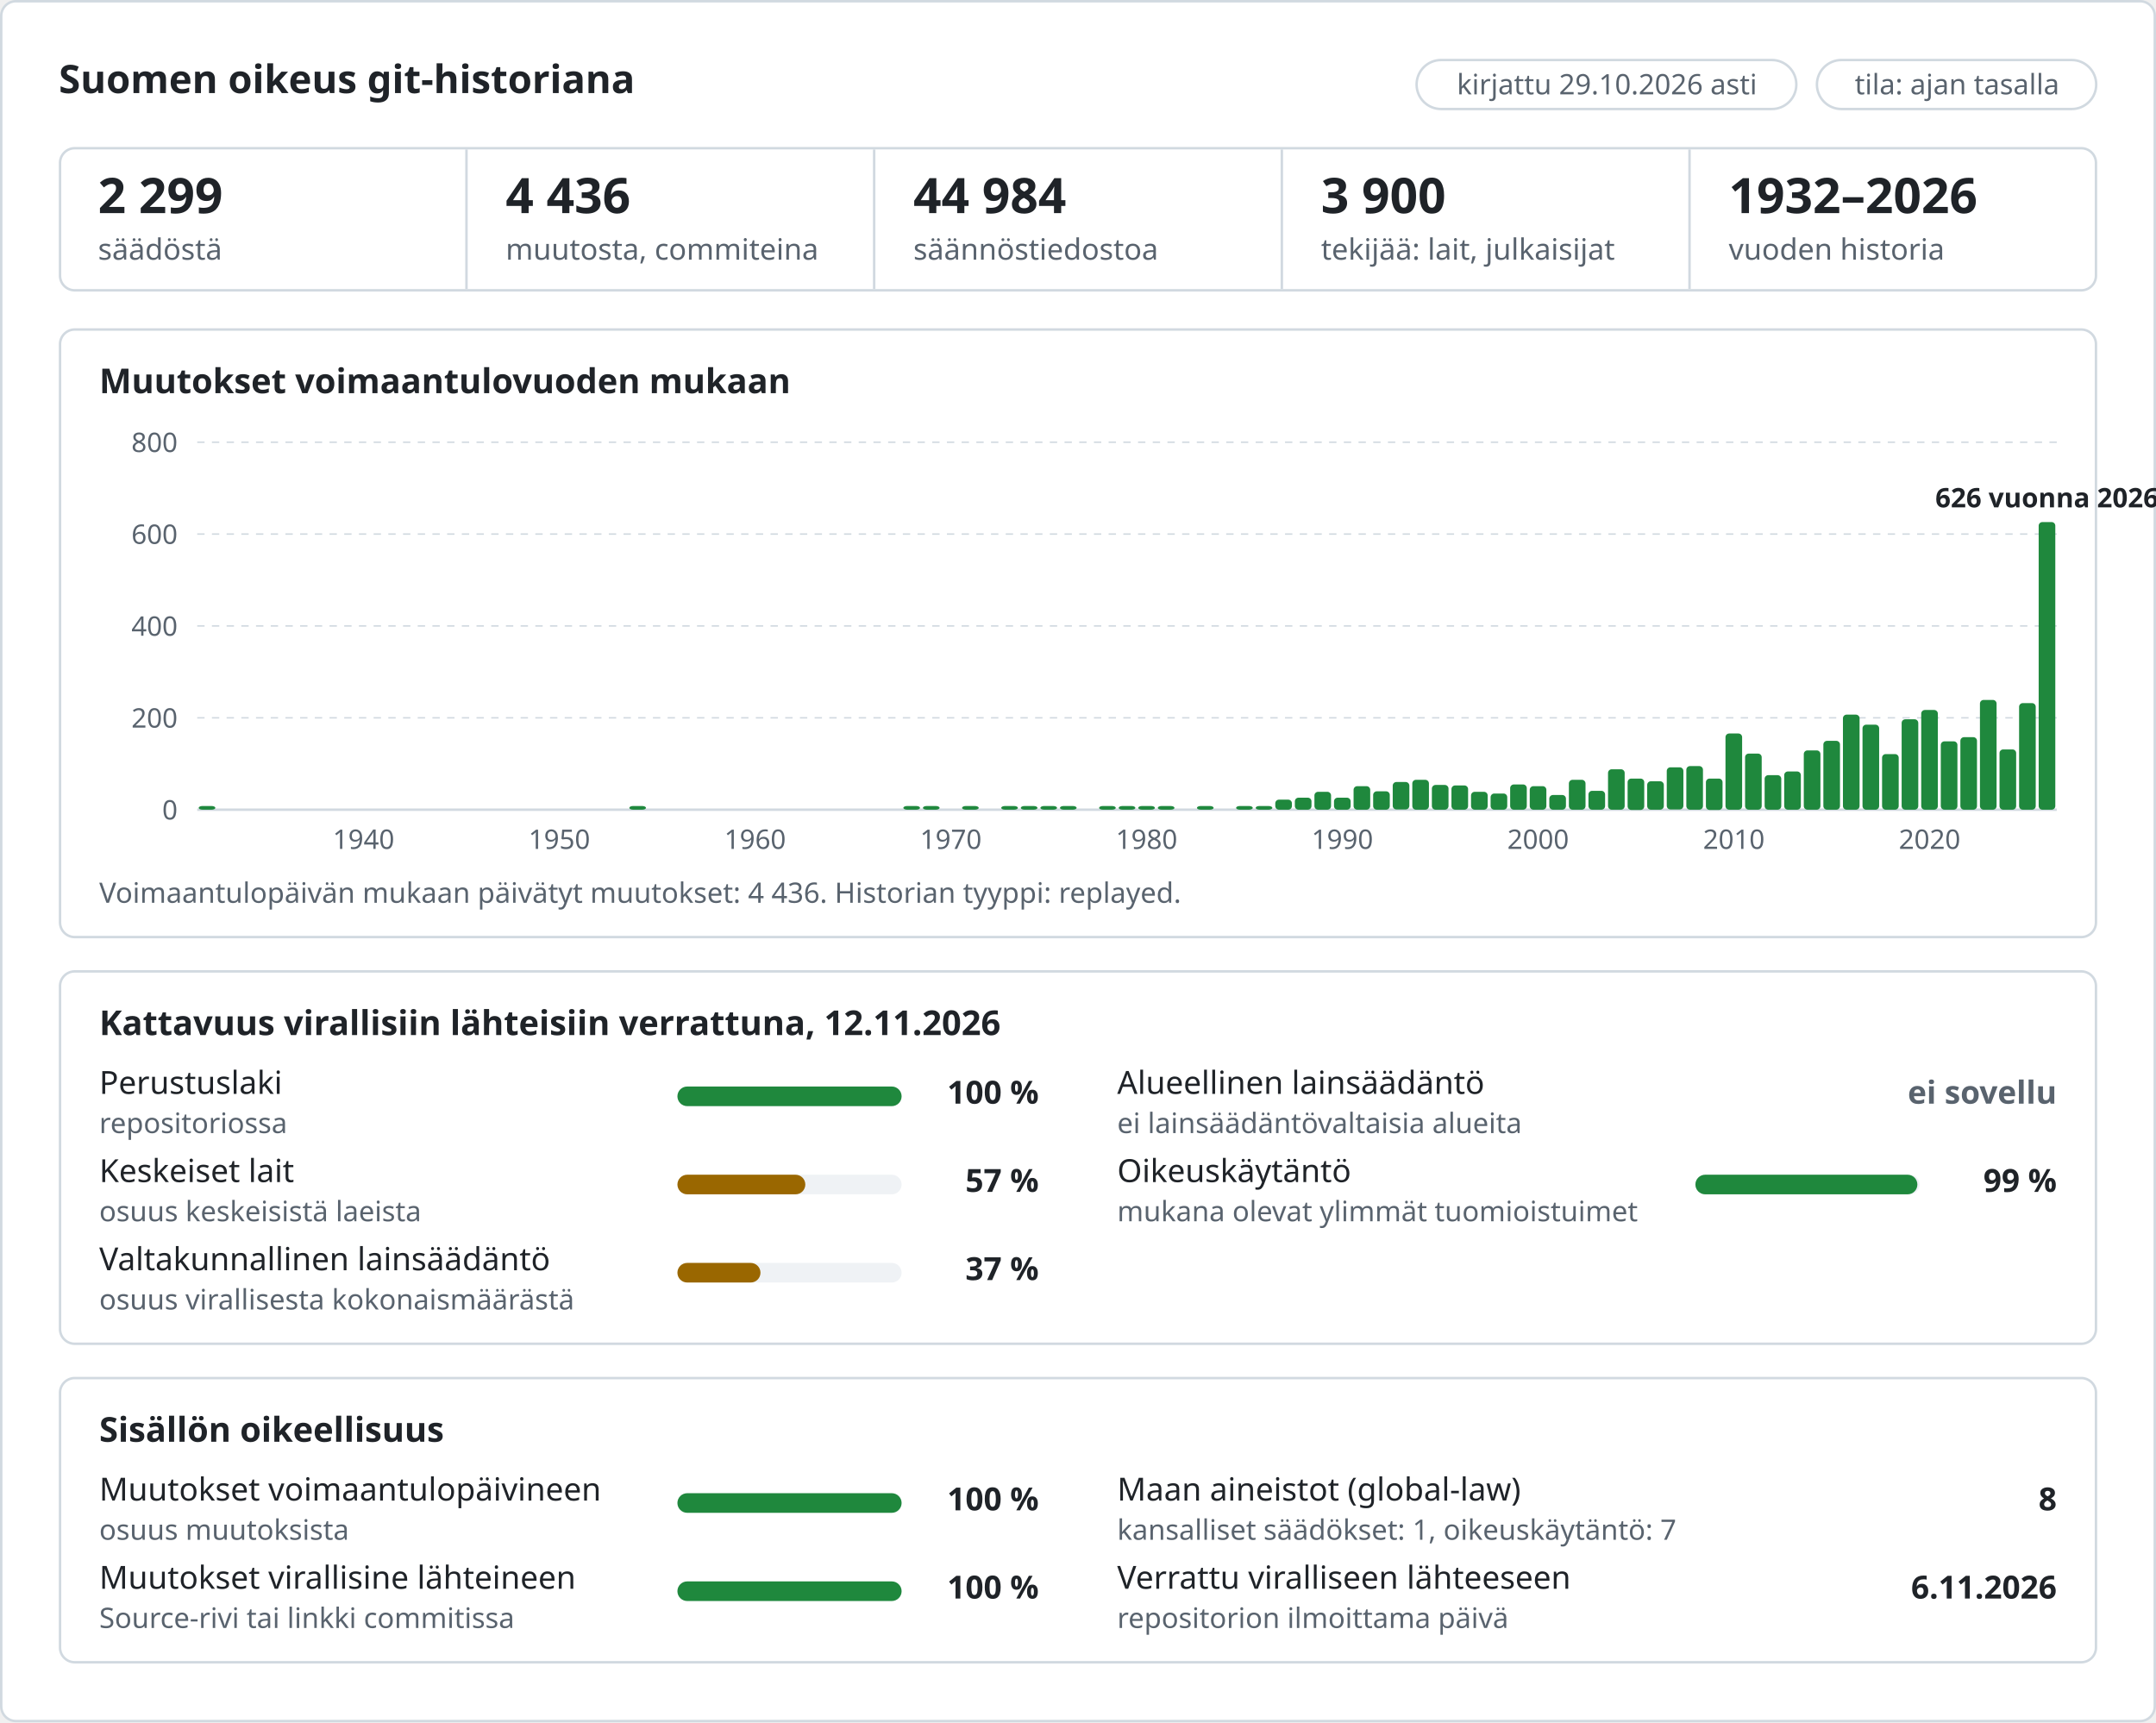
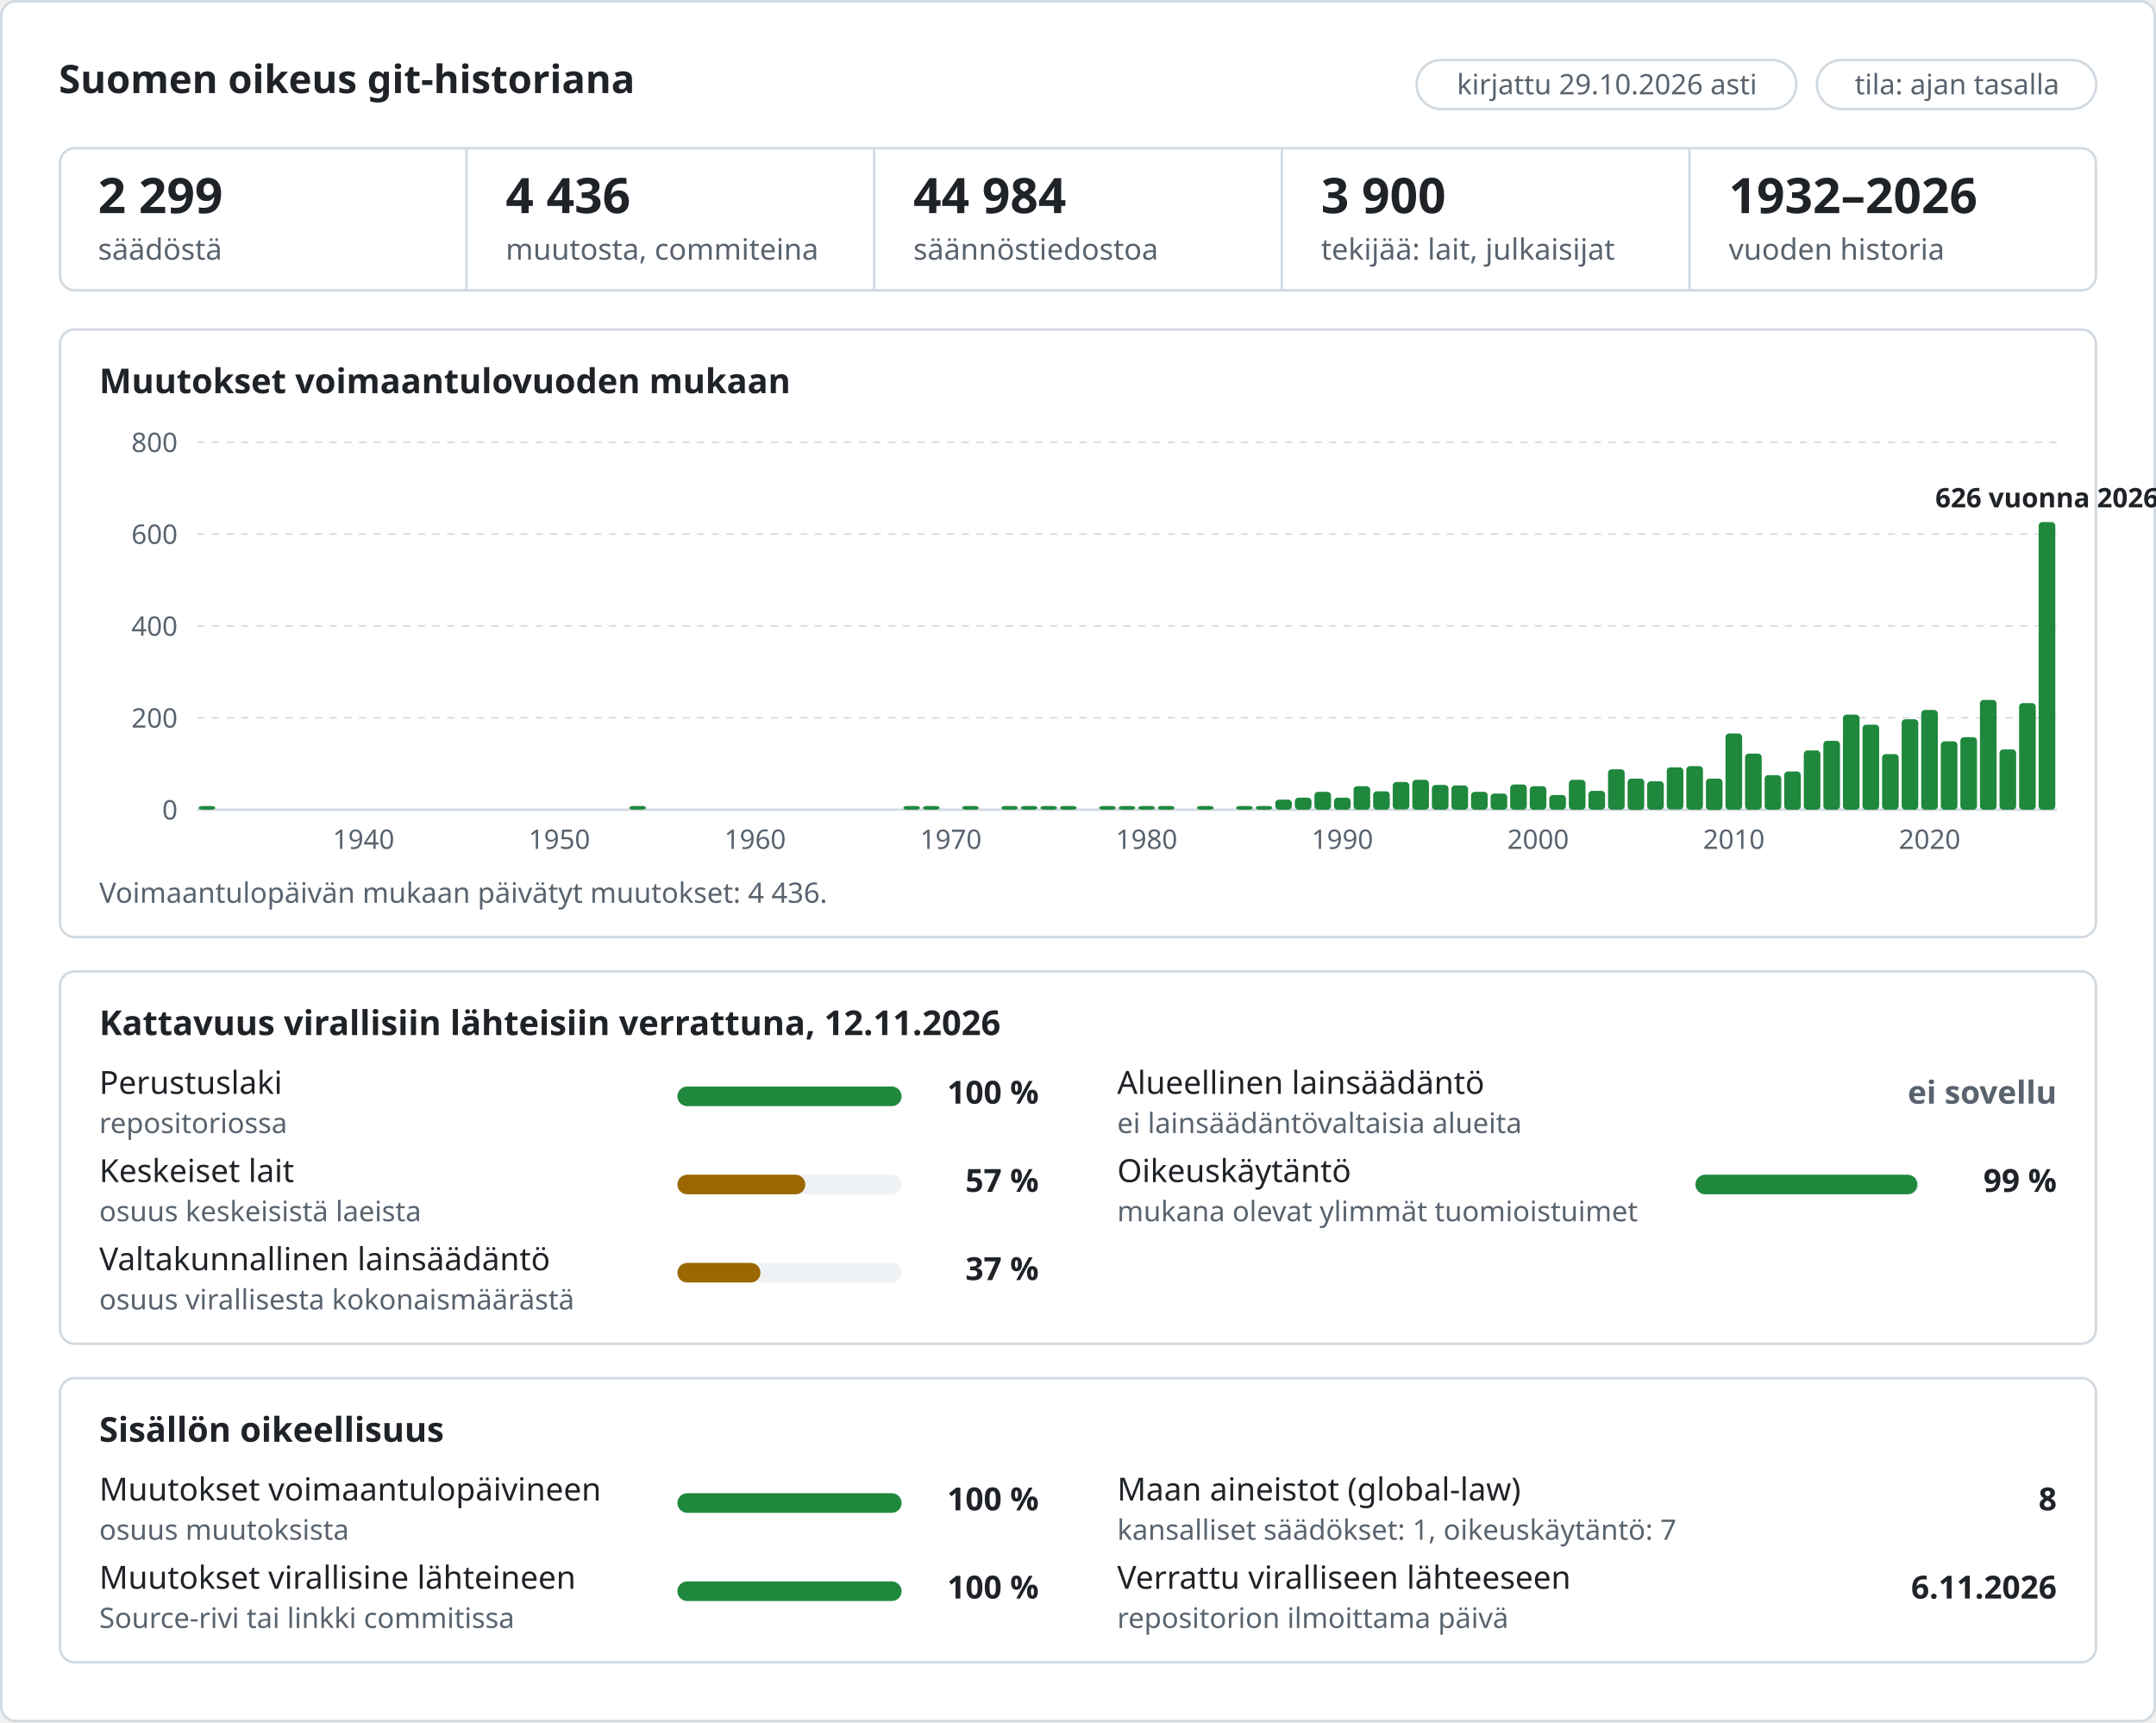
<svg xmlns="http://www.w3.org/2000/svg" width="880" height="703" viewBox="0 0 880 703" font-family="-apple-system,BlinkMacSystemFont,Segoe UI,Noto Sans,Helvetica,Arial,sans-serif">
  <rect x="0.5" y="0.5" width="879" height="702" rx="6" fill="#ffffff" stroke="#d1d9e0" />
  <text x="24" y="38" font-size="16" font-weight="600" fill="#1f2328">Suomen oikeus git-historiana</text>
  <rect x="578.2" y="24.5" width="155" height="20" rx="10" fill="none" stroke="#d1d9e0" />
  <text x="655.9" y="38.5" font-size="11.5" font-weight="500" text-anchor="middle" fill="#59636e">kirjattu 29.10.2026 asti</text>
  <rect x="741.6" y="24.5" width="114" height="20" rx="10" fill="none" stroke="#d1d9e0" />
  <text x="798.8" y="38.5" font-size="11.5" font-weight="500" text-anchor="middle" fill="#59636e">tila: ajan tasalla</text>
  <rect x="24.5" y="60.5" width="831" height="58" rx="6" fill="#ffffff" stroke="#d1d9e0" />
  <text x="40.0" y="87" font-size="20" font-weight="600" fill="#1f2328">2 299</text>
  <text x="40.0" y="106" font-size="12" fill="#59636e">säädöstä</text>
  <line x1="190.4" y1="61" x2="190.4" y2="118" stroke="#d1d9e0" />
  <text x="206.4" y="87" font-size="20" font-weight="600" fill="#1f2328">4 436</text>
  <text x="206.4" y="106" font-size="12" fill="#59636e">muutosta, commiteina</text>
  <line x1="356.8" y1="61" x2="356.8" y2="118" stroke="#d1d9e0" />
  <text x="372.8" y="87" font-size="20" font-weight="600" fill="#1f2328">44 984</text>
  <text x="372.8" y="106" font-size="12" fill="#59636e">säännöstiedostoa</text>
  <line x1="523.2" y1="61" x2="523.2" y2="118" stroke="#d1d9e0" />
  <text x="539.2" y="87" font-size="20" font-weight="600" fill="#1f2328">3 900</text>
  <text x="539.2" y="106" font-size="12" fill="#59636e">tekijää: lait, julkaisijat</text>
  <line x1="689.6" y1="61" x2="689.6" y2="118" stroke="#d1d9e0" />
  <text x="705.6" y="87" font-size="20" font-weight="600" fill="#1f2328">1932–2026</text>
  <text x="705.6" y="106" font-size="12" fill="#59636e">vuoden historia</text>
  <rect x="24.5" y="134.5" width="831" height="248" rx="6" fill="#ffffff" stroke="#d1d9e0" />
  <text x="40.5" y="160.5" font-size="14" font-weight="600" fill="#1f2328">Muutokset voimaantulovuoden mukaan</text>
  <line x1="80.5" y1="330.5" x2="839.5" y2="330.5" stroke="#d1d9e0" stroke-width="1" />
  <text x="72.5" y="334.5" font-size="11" text-anchor="end" fill="#59636e">0</text>
  <line x1="80.5" y1="293.0" x2="839.5" y2="293.0" stroke="#d1d9e0" stroke-width="0.6" stroke-dasharray="3 3" />
  <text x="72.5" y="297.0" font-size="11" text-anchor="end" fill="#59636e">200</text>
  <line x1="80.5" y1="255.5" x2="839.5" y2="255.5" stroke="#d1d9e0" stroke-width="0.6" stroke-dasharray="3 3" />
  <text x="72.5" y="259.5" font-size="11" text-anchor="end" fill="#59636e">400</text>
  <line x1="80.5" y1="218.0" x2="839.5" y2="218.0" stroke="#d1d9e0" stroke-width="0.6" stroke-dasharray="3 3" />
  <text x="72.5" y="222.0" font-size="11" text-anchor="end" fill="#59636e">600</text>
  <line x1="80.5" y1="180.5" x2="839.5" y2="180.5" stroke="#d1d9e0" stroke-width="0.6" stroke-dasharray="3 3" />
  <text x="72.5" y="184.5" font-size="11" text-anchor="end" fill="#59636e">800</text>
  <rect x="81.10" y="329.0" width="6.79" height="1.5" rx="1.5" fill="#1f883d" />
  <text x="148.4" y="346.5" font-size="11" text-anchor="middle" fill="#59636e">1940</text>
  <text x="228.3" y="346.5" font-size="11" text-anchor="middle" fill="#59636e">1950</text>
  <rect x="256.87" y="329.0" width="6.79" height="1.5" rx="1.5" fill="#1f883d" />
  <text x="308.2" y="346.5" font-size="11" text-anchor="middle" fill="#59636e">1960</text>
  <rect x="368.72" y="329.0" width="6.79" height="1.5" rx="1.5" fill="#1f883d" />
  <rect x="376.71" y="329.0" width="6.79" height="1.5" rx="1.5" fill="#1f883d" />
  <text x="388.1" y="346.5" font-size="11" text-anchor="middle" fill="#59636e">1970</text>
  <rect x="392.69" y="329.0" width="6.79" height="1.5" rx="1.5" fill="#1f883d" />
  <rect x="408.67" y="329.0" width="6.79" height="1.5" rx="1.5" fill="#1f883d" />
  <rect x="416.66" y="329.0" width="6.79" height="1.5" rx="1.5" fill="#1f883d" />
  <rect x="424.65" y="329.0" width="6.79" height="1.5" rx="1.5" fill="#1f883d" />
  <rect x="432.64" y="329.0" width="6.79" height="1.5" rx="1.5" fill="#1f883d" />
  <rect x="448.62" y="329.0" width="6.79" height="1.5" rx="1.5" fill="#1f883d" />
  <rect x="456.61" y="329.0" width="6.79" height="1.5" rx="1.5" fill="#1f883d" />
  <rect x="464.59" y="329.0" width="6.79" height="1.5" rx="1.5" fill="#1f883d" />
  <text x="468.0" y="346.5" font-size="11" text-anchor="middle" fill="#59636e">1980</text>
  <rect x="472.58" y="329.0" width="6.79" height="1.5" rx="1.5" fill="#1f883d" />
  <rect x="488.56" y="329.0" width="6.79" height="1.5" rx="1.5" fill="#1f883d" />
  <rect x="504.54" y="329.0" width="6.79" height="1.5" rx="1.5" fill="#1f883d" />
  <rect x="512.53" y="329.0" width="6.79" height="1.5" rx="1.5" fill="#1f883d" />
  <rect x="520.52" y="326.4" width="6.79" height="4.1" rx="1.5" fill="#1f883d" />
  <rect x="528.51" y="325.6" width="6.79" height="4.9" rx="1.5" fill="#1f883d" />
  <rect x="536.50" y="323.2" width="6.79" height="7.3" rx="1.5" fill="#1f883d" />
  <rect x="544.49" y="325.6" width="6.79" height="4.9" rx="1.5" fill="#1f883d" />
  <text x="547.9" y="346.5" font-size="11" text-anchor="middle" fill="#59636e">1990</text>
  <rect x="552.48" y="320.9" width="6.79" height="9.6" rx="1.5" fill="#1f883d" />
  <rect x="560.47" y="323.0" width="6.79" height="7.5" rx="1.5" fill="#1f883d" />
  <rect x="568.46" y="319.2" width="6.79" height="11.2" rx="1.5" fill="#1f883d" />
  <rect x="576.45" y="318.3" width="6.79" height="12.2" rx="1.5" fill="#1f883d" />
  <rect x="584.44" y="320.4" width="6.79" height="10.1" rx="1.5" fill="#1f883d" />
  <rect x="592.43" y="320.6" width="6.79" height="9.9" rx="1.5" fill="#1f883d" />
  <rect x="600.42" y="323.2" width="6.79" height="7.3" rx="1.5" fill="#1f883d" />
  <rect x="608.41" y="323.9" width="6.79" height="6.6" rx="1.5" fill="#1f883d" />
  <rect x="616.39" y="320.2" width="6.79" height="10.3" rx="1.5" fill="#1f883d" />
  <rect x="624.38" y="320.9" width="6.79" height="9.6" rx="1.5" fill="#1f883d" />
  <text x="627.8" y="346.5" font-size="11" text-anchor="middle" fill="#59636e">2000</text>
  <rect x="632.37" y="324.5" width="6.79" height="6.0" rx="1.5" fill="#1f883d" />
  <rect x="640.36" y="318.3" width="6.79" height="12.2" rx="1.5" fill="#1f883d" />
  <rect x="648.35" y="322.8" width="6.79" height="7.7" rx="1.5" fill="#1f883d" />
  <rect x="656.34" y="314.0" width="6.79" height="16.5" rx="1.5" fill="#1f883d" />
  <rect x="664.33" y="317.8" width="6.79" height="12.8" rx="1.5" fill="#1f883d" />
  <rect x="672.32" y="318.9" width="6.79" height="11.6" rx="1.5" fill="#1f883d" />
  <rect x="680.31" y="313.2" width="6.79" height="17.2" rx="1.5" fill="#1f883d" />
  <rect x="688.30" y="312.7" width="6.79" height="17.8" rx="1.5" fill="#1f883d" />
  <rect x="696.29" y="317.8" width="6.79" height="12.8" rx="1.5" fill="#1f883d" />
  <rect x="704.28" y="299.4" width="6.79" height="31.1" rx="1.5" fill="#1f883d" />
  <text x="707.7" y="346.5" font-size="11" text-anchor="middle" fill="#59636e">2010</text>
  <rect x="712.27" y="307.6" width="6.79" height="22.9" rx="1.5" fill="#1f883d" />
  <rect x="720.26" y="316.4" width="6.79" height="14.1" rx="1.5" fill="#1f883d" />
  <rect x="728.25" y="314.9" width="6.79" height="15.6" rx="1.5" fill="#1f883d" />
  <rect x="736.24" y="306.3" width="6.79" height="24.2" rx="1.5" fill="#1f883d" />
  <rect x="744.23" y="302.4" width="6.79" height="28.1" rx="1.5" fill="#1f883d" />
  <rect x="752.22" y="291.7" width="6.79" height="38.8" rx="1.5" fill="#1f883d" />
  <rect x="760.21" y="295.8" width="6.79" height="34.7" rx="1.5" fill="#1f883d" />
  <rect x="768.19" y="307.8" width="6.79" height="22.7" rx="1.5" fill="#1f883d" />
  <rect x="776.18" y="293.6" width="6.79" height="36.9" rx="1.5" fill="#1f883d" />
  <rect x="784.17" y="289.8" width="6.79" height="40.7" rx="1.5" fill="#1f883d" />
  <text x="787.6" y="346.5" font-size="11" text-anchor="middle" fill="#59636e">2020</text>
  <rect x="792.16" y="302.6" width="6.79" height="27.9" rx="1.5" fill="#1f883d" />
  <rect x="800.15" y="300.9" width="6.79" height="29.6" rx="1.5" fill="#1f883d" />
  <rect x="808.14" y="285.7" width="6.79" height="44.8" rx="1.5" fill="#1f883d" />
  <rect x="816.13" y="305.9" width="6.79" height="24.6" rx="1.5" fill="#1f883d" />
  <rect x="824.12" y="287.0" width="6.79" height="43.5" rx="1.5" fill="#1f883d" />
  <rect x="832.11" y="213.1" width="6.79" height="117.4" rx="1.5" fill="#1f883d" />
  <text x="835.5" y="207.1" font-size="11" font-weight="600" text-anchor="middle" fill="#1f2328">626 vuonna 2026</text>
-   <text x="40.5" y="368.5" font-size="11.5" fill="#59636e">Voimaantulopäivän mukaan päivätyt muutokset: 4 436. Historian tyyppi: replayed.</text>
+   <text x="40.5" y="368.5" font-size="11.5" fill="#59636e">Voimaantulopäivän mukaan päivätyt muutokset: 4 436.</text>
  <rect x="24.5" y="396.5" width="831" height="152" rx="6" fill="#ffffff" stroke="#d1d9e0" />
  <text x="40.5" y="422.5" font-size="14" font-weight="600" fill="#1f2328">Kattavuus virallisiin lähteisiin verrattuna, 12.11.2026</text>
  <text x="40.5" y="446.5" font-size="13" fill="#1f2328">Perustuslaki</text>
  <text x="40.5" y="462.5" font-size="11.5" fill="#59636e">repositoriossa</text>
  <g>
    <rect x="276.5" y="443.5" width="91.5" height="8" rx="4" fill="#eff2f5" />
    <rect x="276.5" y="443.5" width="91.5" height="8" rx="4" fill="#1f883d" />
  </g>
  <text x="424.0" y="450.5" font-size="13" font-weight="600" text-anchor="end" fill="#1f2328">100 %</text>
  <text x="40.5" y="482.5" font-size="13" fill="#1f2328">Keskeiset lait</text>
  <text x="40.5" y="498.5" font-size="11.5" fill="#59636e">osuus keskeisistä laeista</text>
  <g>
    <rect x="276.5" y="479.5" width="91.5" height="8" rx="4" fill="#eff2f5" />
    <rect x="276.5" y="479.5" width="52.2" height="8" rx="4" fill="#9a6700" />
  </g>
  <text x="424.0" y="486.5" font-size="13" font-weight="600" text-anchor="end" fill="#1f2328">57 %</text>
  <text x="40.5" y="518.5" font-size="13" fill="#1f2328">Valtakunnallinen lainsäädäntö</text>
  <text x="40.5" y="534.5" font-size="11.5" fill="#59636e">osuus virallisesta kokonaismäärästä</text>
  <g>
    <rect x="276.5" y="515.5" width="91.5" height="8" rx="4" fill="#eff2f5" />
    <rect x="276.5" y="515.5" width="33.9" height="8" rx="4" fill="#9a6700" />
  </g>
  <text x="424.0" y="522.5" font-size="13" font-weight="600" text-anchor="end" fill="#1f2328">37 %</text>
  <text x="456.0" y="446.5" font-size="13" fill="#1f2328">Alueellinen lainsäädäntö</text>
  <text x="456.0" y="462.5" font-size="11.5" fill="#59636e">ei lainsäädäntövaltaisia alueita</text>
  <text x="839.5" y="450.5" font-size="13" font-weight="600" text-anchor="end" fill="#59636e">ei sovellu</text>
  <text x="456.0" y="482.5" font-size="13" fill="#1f2328">Oikeuskäytäntö</text>
  <text x="456.0" y="498.5" font-size="11.5" fill="#59636e">mukana olevat ylimmät tuomioistuimet</text>
  <g>
    <rect x="692.0" y="479.5" width="91.5" height="8" rx="4" fill="#eff2f5" />
    <rect x="692.0" y="479.5" width="90.6" height="8" rx="4" fill="#1f883d" />
  </g>
  <text x="839.5" y="486.5" font-size="13" font-weight="600" text-anchor="end" fill="#1f2328">99 %</text>
  <rect x="24.5" y="562.5" width="831" height="116" rx="6" fill="#ffffff" stroke="#d1d9e0" />
  <text x="40.5" y="588.5" font-size="14" font-weight="600" fill="#1f2328">Sisällön oikeellisuus</text>
  <text x="40.5" y="612.5" font-size="13" fill="#1f2328">Muutokset voimaantulopäivineen</text>
  <text x="40.5" y="628.5" font-size="11.5" fill="#59636e">osuus muutoksista</text>
  <g>
    <rect x="276.5" y="609.5" width="91.5" height="8" rx="4" fill="#eff2f5" />
    <rect x="276.5" y="609.5" width="91.5" height="8" rx="4" fill="#1f883d" />
  </g>
  <text x="424.0" y="616.5" font-size="13" font-weight="600" text-anchor="end" fill="#1f2328">100 %</text>
  <text x="40.5" y="648.5" font-size="13" fill="#1f2328">Muutokset virallisine lähteineen</text>
  <text x="40.5" y="664.5" font-size="11.5" fill="#59636e">Source-rivi tai linkki commitissa</text>
  <g>
    <rect x="276.5" y="645.5" width="91.5" height="8" rx="4" fill="#eff2f5" />
    <rect x="276.5" y="645.5" width="91.5" height="8" rx="4" fill="#1f883d" />
  </g>
  <text x="424.0" y="652.5" font-size="13" font-weight="600" text-anchor="end" fill="#1f2328">100 %</text>
  <text x="456.0" y="612.5" font-size="13" fill="#1f2328">Maan aineistot (global-law)</text>
  <text x="456.0" y="628.5" font-size="11.5" fill="#59636e">kansalliset säädökset: 1, oikeuskäytäntö: 7</text>
  <text x="839.5" y="616.5" font-size="13" font-weight="600" text-anchor="end" fill="#1f2328">8</text>
  <text x="456.0" y="648.5" font-size="13" fill="#1f2328">Verrattu viralliseen lähteeseen</text>
  <text x="456.0" y="664.5" font-size="11.5" fill="#59636e">repositorion ilmoittama päivä</text>
  <text x="839.5" y="652.5" font-size="13" font-weight="600" text-anchor="end" fill="#1f2328">6.11.2026</text>
</svg>
